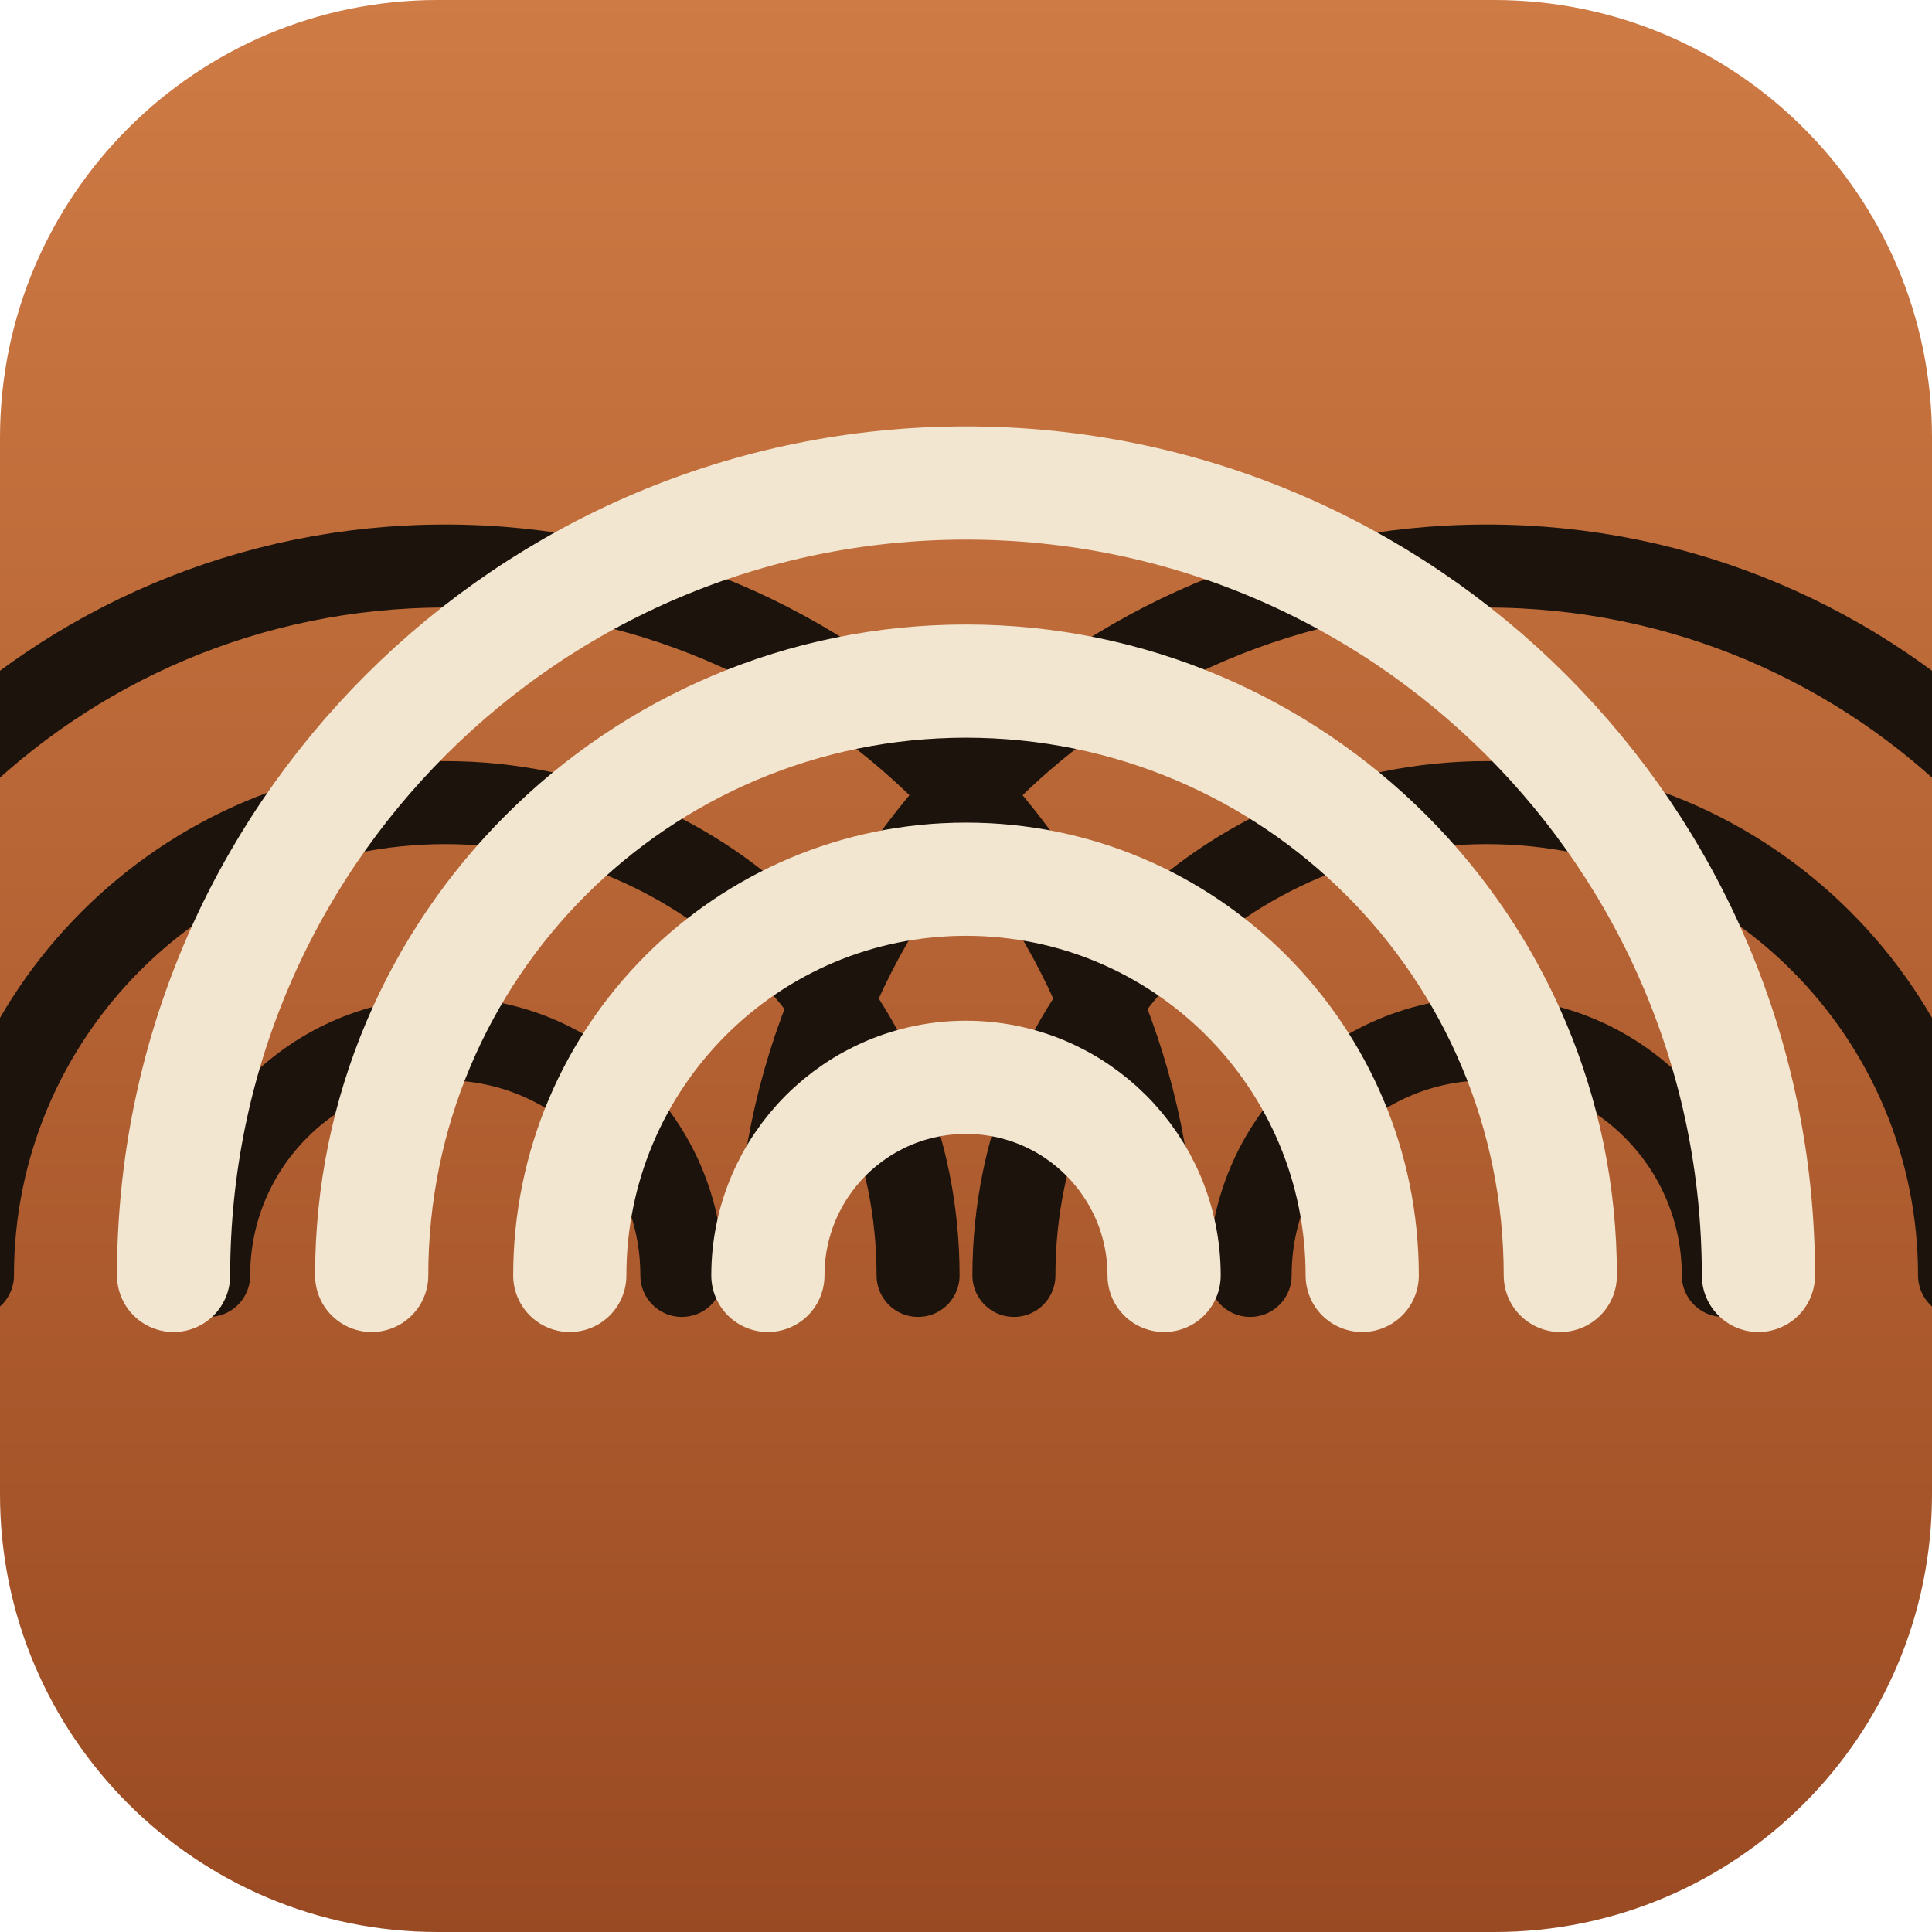
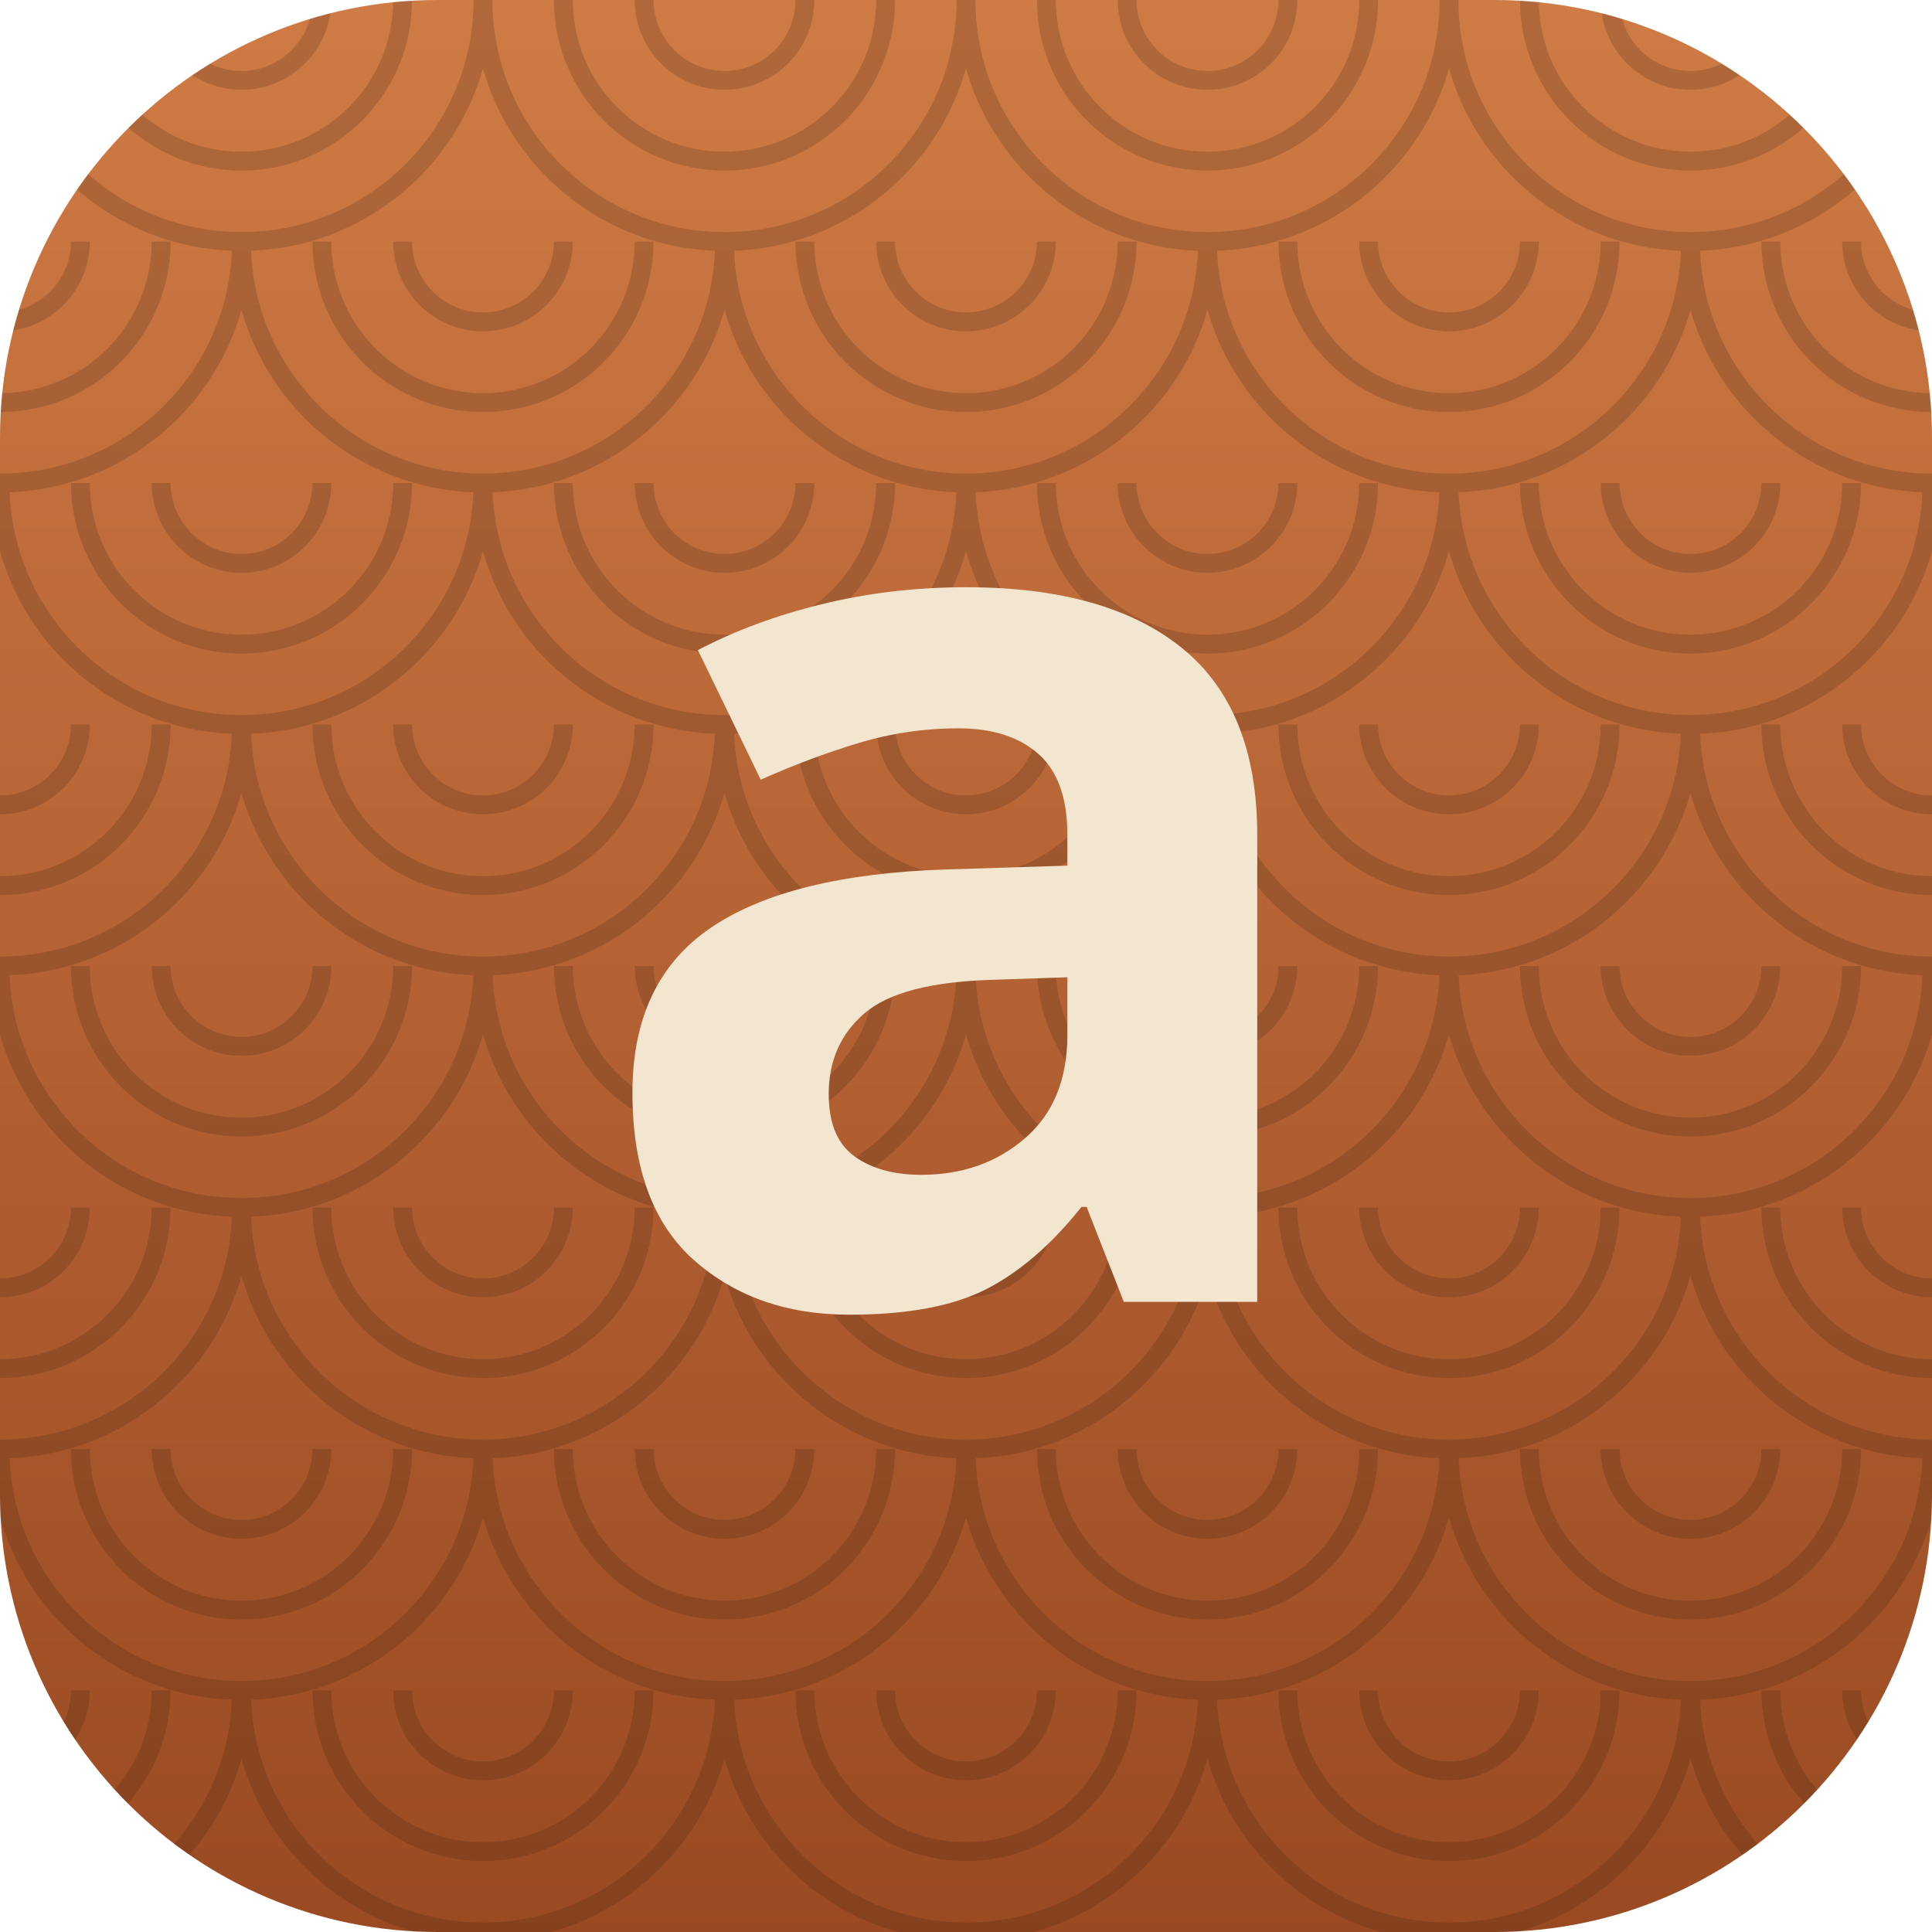
<svg xmlns="http://www.w3.org/2000/svg" width="512" height="512" viewBox="0 0 512 512">
  <defs>
    <linearGradient id="bg" x1="0" y1="0" x2="0" y2="1">
      <stop offset="0" stop-color="#cf7b45" />
      <stop offset="1" stop-color="#9a4a22" />
    </linearGradient>
    <clipPath id="squircle">
      <rect width="512" height="512" rx="116" />
    </clipPath>
  </defs>
  <rect width="512" height="512" rx="116" fill="url(#bg)" />
  <g clip-path="url(#squircle)">
-     <g fill="none" stroke="#1c130c" stroke-width="22.0" stroke-linecap="round">
-       <path d="M-70.0,338.0 A188.0,188.0 0 0 1 306.0,338.0" />
-       <path d="M-7.3,338.0 A125.3,125.3 0 0 1 243.3,338.0" />
-       <path d="M55.3,338.0 A62.7,62.7 0 0 1 180.7,338.0" />
+     <g fill="none" stroke="#2a1810" stroke-width="5" stroke-opacity="0.18">
+       <path d="M-128.0,0.0 A64.0,64.0 0 0 0 0.0,0.0 M-106.7,0.0 A42.7,42.7 0 0 0 -21.3,0.0 M-85.3,0.0 A21.3,21.3 0 0 0 -42.7,0.0 M0.0,0.0 A64.0,64.0 0 0 0 128.0,0.0 M21.3,0.0 A42.7,42.7 0 0 0 106.7,0.0 M42.7,0.0 A21.3,21.3 0 0 0 85.3,0.0 M128.0,0.0 A64.0,64.0 0 0 0 256.0,0.0 M149.3,0.0 A42.7,42.7 0 0 0 234.7,0.0 M170.7,0.0 A21.3,21.3 0 0 0 213.3,0.0 M256.0,0.0 A64.0,64.0 0 0 0 384.0,0.0 M277.3,0.0 A42.7,42.7 0 0 0 362.7,0.0 M298.7,0.0 A21.3,21.3 0 0 0 341.3,0.0 M384.0,0.0 A64.0,64.0 0 0 0 512.0,0.0 M405.3,0.0 A42.7,42.7 0 0 0 490.7,0.0 M426.7,0.0 A21.3,21.3 0 0 0 469.3,0.0 M512.0,0.0 A64.0,64.0 0 0 0 640.0,0.0 M533.3,0.0 A42.7,42.7 0 0 0 618.7,0.0 M554.7,0.0 A21.3,21.3 0 0 0 597.3,0.0 M-64.0,64.0 A64.0,64.0 0 0 0 64.0,64.0 M-42.7,64.0 A42.7,42.7 0 0 0 42.7,64.0 M-21.3,64.0 A21.3,21.3 0 0 0 21.3,64.0 M64.0,64.0 A64.0,64.0 0 0 0 192.0,64.0 M85.3,64.0 A42.7,42.7 0 0 0 170.7,64.0 M106.7,64.0 A21.3,21.3 0 0 0 149.3,64.0 M192.0,64.0 A64.0,64.0 0 0 0 320.0,64.0 M213.3,64.0 A42.7,42.7 0 0 0 298.7,64.0 M234.7,64.0 A21.3,21.3 0 0 0 277.3,64.0 M320.0,64.0 A64.0,64.0 0 0 0 448.0,64.0 M341.3,64.0 A42.7,42.7 0 0 0 426.7,64.0 M362.7,64.0 A21.3,21.3 0 0 0 405.3,64.0 M448.0,64.0 A64.0,64.0 0 0 0 576.0,64.0 M469.3,64.0 A42.7,42.7 0 0 0 554.7,64.0 M490.7,64.0 A21.3,21.3 0 0 0 533.3,64.0 M-128.0,128.0 A64.0,64.0 0 0 0 0.0,128.0 M-106.7,128.0 A42.7,42.7 0 0 0 -21.3,128.0 M-85.3,128.0 A21.3,21.3 0 0 0 -42.7,128.0 M0.0,128.0 A64.0,64.0 0 0 0 128.0,128.0 M21.3,128.0 A42.7,42.7 0 0 0 106.7,128.0 M42.7,128.0 A21.3,21.3 0 0 0 85.3,128.0 M128.0,128.0 A64.0,64.0 0 0 0 256.0,128.0 M149.3,128.0 A42.7,42.7 0 0 0 234.7,128.0 M170.7,128.0 A21.3,21.3 0 0 0 213.3,128.0 M256.0,128.0 A64.0,64.0 0 0 0 384.0,128.0 M277.3,128.0 A42.7,42.7 0 0 0 362.7,128.0 M298.7,128.0 A21.3,21.3 0 0 0 341.3,128.0 M384.0,128.0 A64.0,64.0 0 0 0 512.0,128.0 M405.3,128.0 A42.7,42.7 0 0 0 490.7,128.0 M426.7,128.0 A21.3,21.3 0 0 0 469.3,128.0 M512.0,128.0 A64.0,64.0 0 0 0 640.0,128.0 M533.3,128.0 A42.7,42.7 0 0 0 618.7,128.0 M554.7,128.0 A21.3,21.3 0 0 0 597.3,128.0 M-64.0,192.0 A64.0,64.0 0 0 0 64.0,192.0 M-42.7,192.0 A42.7,42.7 0 0 0 42.7,192.0 M-21.3,192.0 A21.3,21.3 0 0 0 21.3,192.0 M64.0,192.0 A64.0,64.0 0 0 0 192.0,192.0 M85.3,192.0 A42.7,42.7 0 0 0 170.7,192.0 M106.7,192.0 A21.3,21.3 0 0 0 149.3,192.0 M192.0,192.0 A64.0,64.0 0 0 0 320.0,192.0 M213.3,192.0 A42.7,42.7 0 0 0 298.7,192.0 M234.7,192.0 A21.3,21.3 0 0 0 277.3,192.0 M320.0,192.0 A64.0,64.0 0 0 0 448.0,192.0 M341.3,192.0 A42.7,42.7 0 0 0 426.7,192.0 M362.7,192.0 A21.3,21.3 0 0 0 405.3,192.0 M448.0,192.0 A64.0,64.0 0 0 0 576.0,192.0 M469.3,192.0 A42.7,42.7 0 0 0 554.7,192.0 M490.7,192.0 A21.3,21.3 0 0 0 533.3,192.0 M-128.0,256.0 A64.0,64.0 0 0 0 0.0,256.0 M-106.7,256.0 A42.7,42.7 0 0 0 -21.3,256.0 M-85.3,256.0 A21.3,21.3 0 0 0 -42.7,256.0 M0.0,256.0 A64.0,64.0 0 0 0 128.0,256.0 M21.3,256.0 A42.7,42.7 0 0 0 106.7,256.0 M42.7,256.0 A21.3,21.3 0 0 0 85.3,256.0 M128.0,256.0 A64.0,64.0 0 0 0 256.0,256.0 M149.3,256.0 A42.7,42.7 0 0 0 234.7,256.0 M170.7,256.0 A21.3,21.3 0 0 0 213.3,256.0 M256.0,256.0 A64.0,64.0 0 0 0 384.0,256.0 M277.3,256.0 A42.7,42.7 0 0 0 362.7,256.0 M298.7,256.0 A21.3,21.3 0 0 0 341.3,256.0 M384.0,256.0 A64.0,64.0 0 0 0 512.0,256.0 M405.3,256.0 A42.7,42.7 0 0 0 490.7,256.0 M426.7,256.0 A21.3,21.3 0 0 0 469.3,256.0 M512.0,256.0 A64.0,64.0 0 0 0 640.0,256.0 M533.3,256.0 A42.7,42.7 0 0 0 618.7,256.0 M554.7,256.0 A21.3,21.3 0 0 0 597.3,256.0 M-64.0,320.0 A64.0,64.0 0 0 0 64.0,320.0 M-42.7,320.0 A42.7,42.7 0 0 0 42.7,320.0 M-21.3,320.0 A21.3,21.3 0 0 0 21.3,320.0 M64.0,320.0 A64.0,64.0 0 0 0 192.0,320.0 M85.3,320.0 A42.7,42.7 0 0 0 170.7,320.0 M106.7,320.0 A21.3,21.3 0 0 0 149.3,320.0 M192.0,320.0 A64.0,64.0 0 0 0 320.0,320.0 M213.3,320.0 A42.7,42.7 0 0 0 298.7,320.0 M234.7,320.0 A21.3,21.3 0 0 0 277.3,320.0 M320.0,320.0 A64.0,64.0 0 0 0 448.0,320.0 M341.3,320.0 A42.7,42.7 0 0 0 426.7,320.0 M362.7,320.0 A21.3,21.3 0 0 0 405.3,320.0 M448.0,320.0 A64.0,64.0 0 0 0 576.0,320.0 M469.3,320.0 A42.7,42.7 0 0 0 554.7,320.0 M490.7,320.0 A21.3,21.3 0 0 0 533.3,320.0 M-128.0,384.0 A64.0,64.0 0 0 0 0.0,384.0 M-106.7,384.0 A42.7,42.7 0 0 0 -21.3,384.0 M-85.3,384.0 A21.3,21.3 0 0 0 -42.7,384.0 M0.0,384.0 A64.0,64.0 0 0 0 128.0,384.0 M21.3,384.0 A42.7,42.7 0 0 0 106.7,384.0 M42.7,384.0 A21.3,21.3 0 0 0 85.3,384.0 M128.0,384.0 A64.0,64.0 0 0 0 256.0,384.0 M149.3,384.0 A42.7,42.7 0 0 0 234.7,384.0 M170.7,384.0 A21.3,21.3 0 0 0 213.3,384.0 M256.0,384.0 A64.0,64.0 0 0 0 384.0,384.0 M277.3,384.0 A42.7,42.7 0 0 0 362.7,384.0 M298.7,384.0 A21.3,21.3 0 0 0 341.3,384.0 M384.0,384.0 A64.0,64.0 0 0 0 512.0,384.0 M405.3,384.0 A42.7,42.7 0 0 0 490.7,384.0 M426.7,384.0 A21.3,21.3 0 0 0 469.3,384.0 M512.0,384.0 A64.0,64.0 0 0 0 640.0,384.0 M533.3,384.0 A42.7,42.7 0 0 0 618.7,384.0 M554.7,384.0 A21.3,21.3 0 0 0 597.3,384.0 M-64.0,448.0 A64.0,64.0 0 0 0 64.0,448.0 M-42.7,448.0 A42.7,42.7 0 0 0 42.7,448.0 M-21.3,448.0 A21.3,21.3 0 0 0 21.3,448.0 M64.0,448.0 A64.0,64.0 0 0 0 192.0,448.0 M85.3,448.0 A42.7,42.7 0 0 0 170.7,448.0 M106.7,448.0 A21.3,21.3 0 0 0 149.3,448.0 M192.0,448.0 A64.0,64.0 0 0 0 320.0,448.0 M213.3,448.0 A42.7,42.7 0 0 0 298.7,448.0 M234.7,448.0 A21.3,21.3 0 0 0 277.3,448.0 M320.0,448.0 A64.0,64.0 0 0 0 448.0,448.0 M341.3,448.0 A42.7,42.7 0 0 0 426.7,448.0 M362.7,448.0 A21.3,21.3 0 0 0 405.3,448.0 M448.0,448.0 A64.0,64.0 0 0 0 576.0,448.0 M469.3,448.0 A42.7,42.7 0 0 0 554.7,448.0 M490.7,448.0 A21.3,21.3 0 0 0 533.3,448.0 M-128.0,512.0 A64.0,64.0 0 0 0 0.0,512.0 M-106.7,512.0 A42.7,42.7 0 0 0 -21.3,512.0 M-85.3,512.0 A21.3,21.3 0 0 0 -42.7,512.0 M0.0,512.0 A64.0,64.0 0 0 0 128.0,512.0 M21.3,512.0 A42.7,42.7 0 0 0 106.7,512.0 M42.7,512.0 A21.3,21.3 0 0 0 85.3,512.0 M128.0,512.0 A64.0,64.0 0 0 0 256.0,512.0 M149.3,512.0 A42.7,42.7 0 0 0 234.7,512.0 M170.7,512.0 A21.3,21.3 0 0 0 213.3,512.0 M256.0,512.0 A64.0,64.0 0 0 0 384.0,512.0 M277.3,512.0 A42.7,42.7 0 0 0 362.7,512.0 M298.7,512.0 A21.3,21.3 0 0 0 341.3,512.0 M384.0,512.0 A64.0,64.0 0 0 0 512.0,512.0 M405.3,512.0 A42.7,42.7 0 0 0 490.7,512.0 M426.7,512.0 A21.3,21.3 0 0 0 469.3,512.0 M512.0,512.0 A64.0,64.0 0 0 0 640.0,512.0 M533.3,512.0 A42.7,42.7 0 0 0 618.7,512.0 M554.7,512.0 A21.3,21.3 0 0 0 597.3,512.0 M-64.0,576.0 A64.0,64.0 0 0 0 64.0,576.0 M-42.7,576.0 A42.7,42.7 0 0 0 42.7,576.0 M-21.3,576.0 A21.3,21.3 0 0 0 21.3,576.0 M64.0,576.0 A64.0,64.0 0 0 0 192.0,576.0 M85.3,576.0 A42.7,42.7 0 0 0 170.7,576.0 M106.7,576.0 A21.3,21.3 0 0 0 149.3,576.0 M192.0,576.0 A64.0,64.0 0 0 0 320.0,576.0 M213.3,576.0 A42.7,42.7 0 0 0 298.7,576.0 M234.7,576.0 A21.3,21.3 0 0 0 277.3,576.0 M320.0,576.0 A64.0,64.0 0 0 0 448.0,576.0 M341.3,576.0 A42.7,42.7 0 0 0 426.7,576.0 M362.7,576.0 A21.3,21.3 0 0 0 405.3,576.0 M448.0,576.0 A64.0,64.0 0 0 0 576.0,576.0 M469.3,576.0 A42.7,42.7 0 0 0 554.7,576.0 M490.7,576.0 A21.3,21.3 0 0 0 533.3,576.0" />
    </g>
-     <g fill="none" stroke="#1c130c" stroke-width="22.0" stroke-linecap="round">
-       <path d="M206.0,338.0 A188.0,188.0 0 0 1 582.0,338.0" />
-       <path d="M268.7,338.0 A125.3,125.3 0 0 1 519.3,338.0" />
-       <path d="M331.3,338.0 A62.7,62.7 0 0 1 456.7,338.0" />
-     </g>
-     <g fill="none" stroke="#f2e6d0" stroke-width="30.0" stroke-linecap="round">
-       <path d="M46.0,338.0 A210.0,210.0 0 0 1 466.0,338.0" />
-       <path d="M98.5,338.0 A157.5,157.5 0 0 1 413.5,338.0" />
-       <path d="M151.0,338.0 A105.0,105.0 0 0 1 361.0,338.0" />
-       <path d="M203.5,338.0 A52.5,52.5 0 0 1 308.5,338.0" />
-     </g>
+     <text x="256" y="345" text-anchor="middle" font-family="Montserrat" font-weight="900" font-size="340" fill="#f2e6d0">a</text>
  </g>
</svg>
